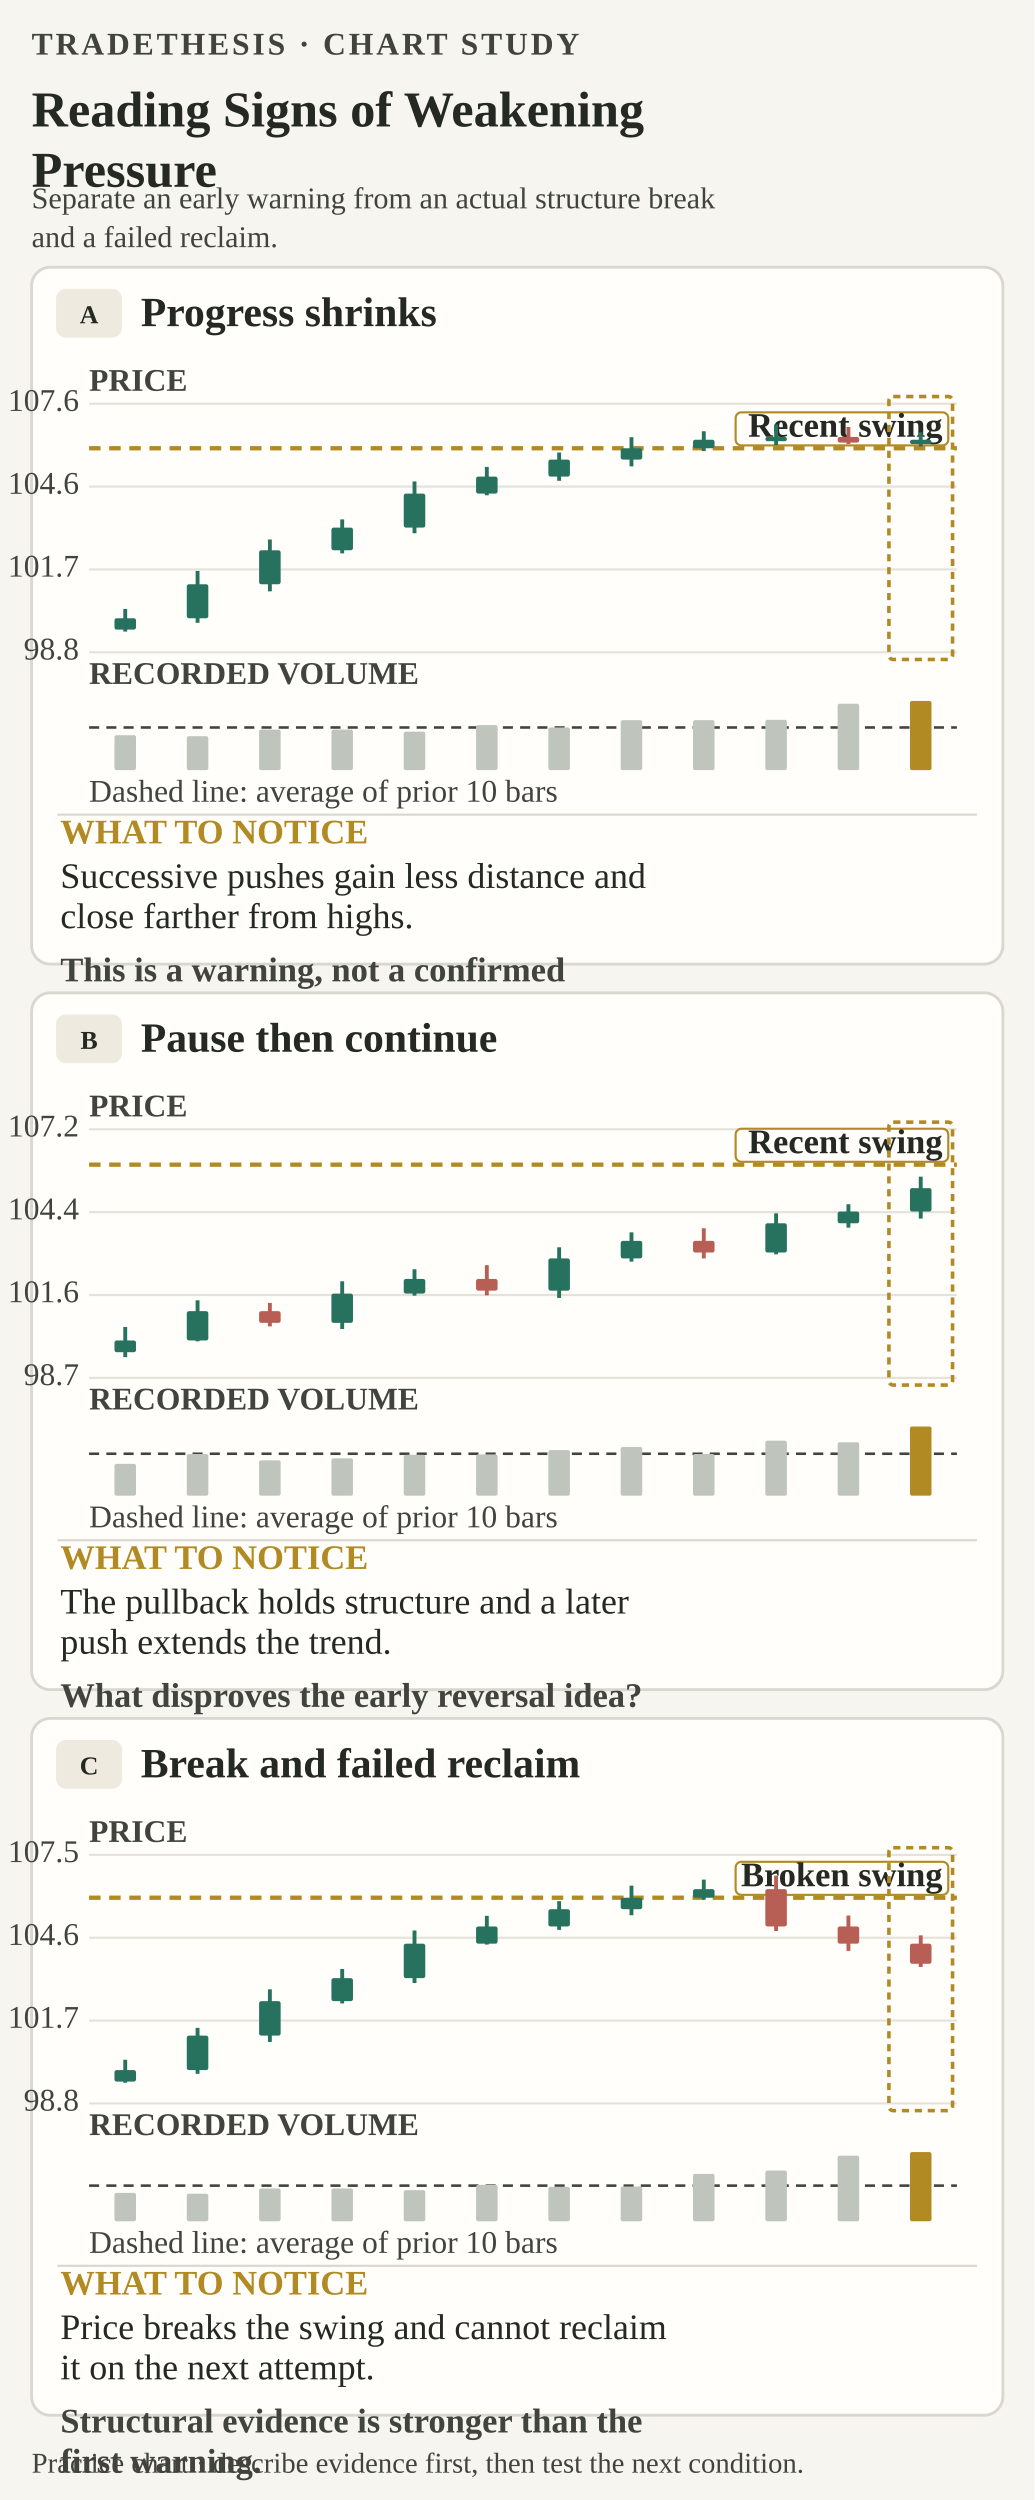
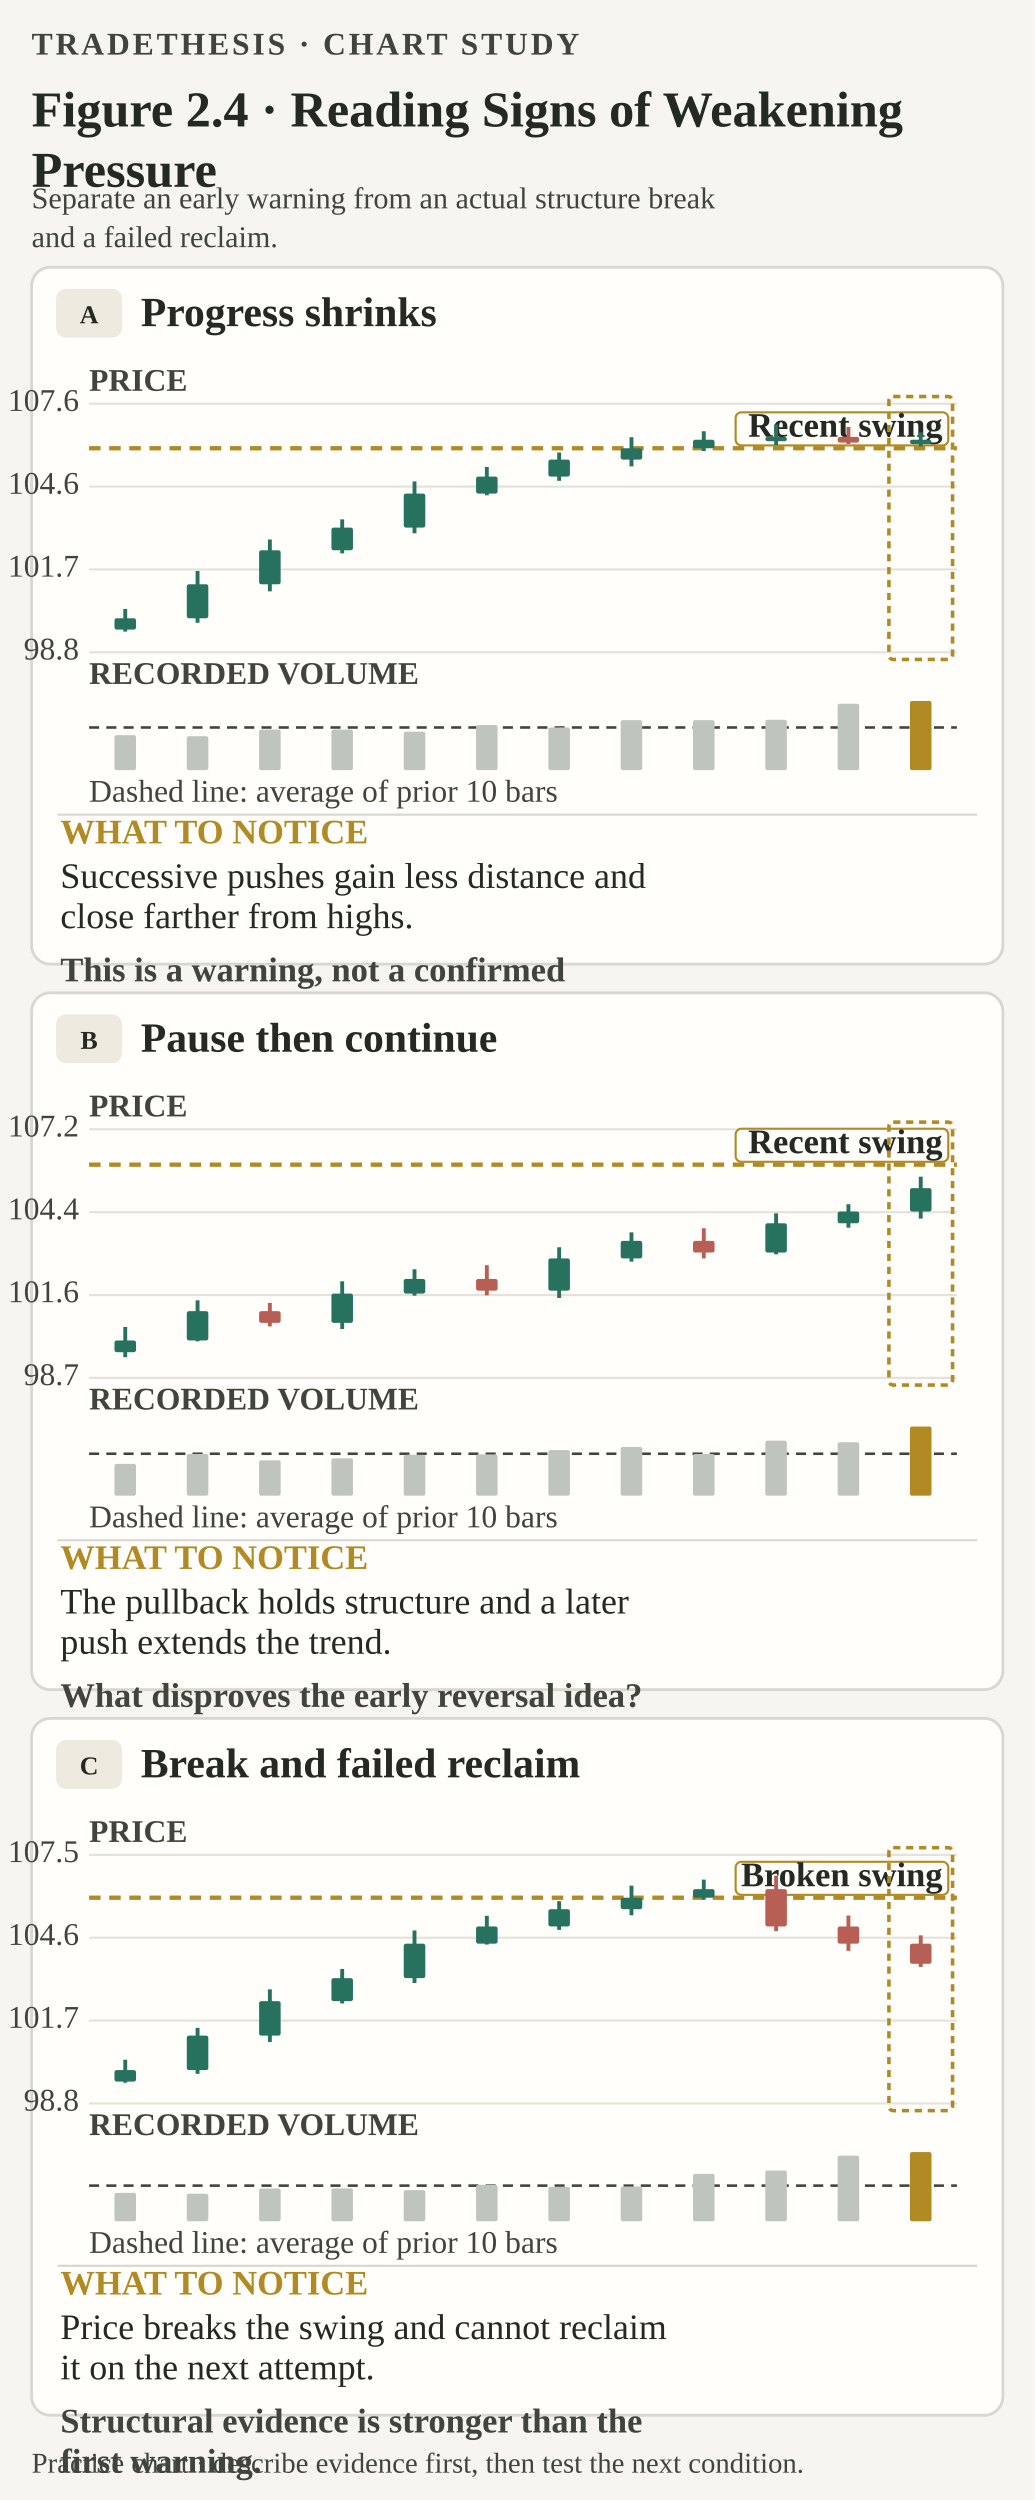
<svg xmlns="http://www.w3.org/2000/svg" width="720" height="1740" viewBox="0 0 720 1740" role="img" aria-labelledby="title desc">
  <rect width="720" height="1740" fill="#f6f5f0" />
  <text x="22" y="38" font-size="22" font-weight="800" letter-spacing="2" fill="#41443d">TRADETHESIS · CHART STUDY</text>
-   <text x="22" y="88" font-size="35" font-weight="850" fill="#252923">Reading Signs of Weakening</text>
+   <text x="22" y="88" font-size="35" font-weight="850" fill="#252923">Figure 2.4 · Reading Signs of Weakening</text>
  <text x="22" y="130" font-size="35" font-weight="850" fill="#252923">Pressure</text>
  <text x="22" y="145" font-size="21" fill="#41443d">Separate an early warning from an actual structure break</text>
  <text x="22" y="172" font-size="21" fill="#41443d">and a failed reclaim.</text>
  <rect x="22" y="186" width="676" height="485" rx="13" fill="#fffefa" stroke="#d9d7cf" stroke-width="2" />
  <rect x="39" y="201" width="46" height="34" rx="7" fill="#eeeae0" />
  <text x="62" y="225" text-anchor="middle" font-size="18" font-weight="800" fill="#252923">A</text>
  <text x="98" y="227" font-size="29" font-weight="800" fill="#252923">Progress shrinks</text>
  <line x1="62" y1="454" x2="666" y2="454" stroke="#e4e2da" stroke-width="1.5" />
  <text x="55" y="459" text-anchor="end" font-size="22" fill="#41443d">98.8</text>
  <line x1="62" y1="396.333" x2="666" y2="396.333" stroke="#e4e2da" stroke-width="1.5" />
  <text x="55" y="401.333" text-anchor="end" font-size="22" fill="#41443d">101.7</text>
  <line x1="62" y1="338.667" x2="666" y2="338.667" stroke="#e4e2da" stroke-width="1.5" />
  <text x="55" y="343.667" text-anchor="end" font-size="22" fill="#41443d">104.6</text>
  <line x1="62" y1="281" x2="666" y2="281" stroke="#e4e2da" stroke-width="1.5" />
  <text x="55" y="286" text-anchor="end" font-size="22" fill="#41443d">107.6</text>
  <text x="62" y="272" font-size="22" font-weight="800" fill="#41443d">PRICE</text>
  <line x1="62" y1="311.983" x2="666" y2="311.983" stroke="#b28a23" stroke-width="3" stroke-dasharray="8 6" />
  <rect x="512" y="286.983" width="148" height="23" rx="4" fill="#fffefa" stroke="#b28a23" stroke-width="1.5" />
  <text x="656" y="303.983" text-anchor="end" font-size="24" font-weight="800" fill="#252923">Recent swing</text>
  <line x1="87.167" y1="423.806" x2="87.167" y2="439.583" stroke="#27725f" stroke-width="2.7" />
  <rect x="79.667" y="430.314" width="15" height="7.889" rx="1.5" fill="#27725f" />
  <line x1="137.5" y1="397.379" x2="137.5" y2="433.47" stroke="#27725f" stroke-width="2.7" />
  <rect x="130" y="406.648" width="15" height="23.666" rx="1.5" fill="#27725f" />
  <line x1="187.833" y1="375.487" x2="187.833" y2="411.578" stroke="#27725f" stroke-width="2.7" />
  <rect x="180.333" y="382.982" width="15" height="23.666" rx="1.5" fill="#27725f" />
  <line x1="238.167" y1="361.485" x2="238.167" y2="385.151" stroke="#27725f" stroke-width="2.7" />
  <rect x="230.667" y="367.204" width="15" height="15.777" rx="1.5" fill="#27725f" />
  <line x1="288.5" y1="335.058" x2="288.5" y2="371.149" stroke="#27725f" stroke-width="2.7" />
  <rect x="281" y="343.538" width="15" height="23.666" rx="1.5" fill="#27725f" />
  <line x1="338.833" y1="324.999" x2="338.833" y2="344.721" stroke="#27725f" stroke-width="2.7" />
  <rect x="331.333" y="331.705" width="15" height="11.833" rx="1.5" fill="#27725f" />
  <line x1="389.167" y1="314.941" x2="389.167" y2="334.663" stroke="#27725f" stroke-width="2.7" />
  <rect x="381.667" y="319.872" width="15" height="11.833" rx="1.5" fill="#27725f" />
  <line x1="439.5" y1="304.291" x2="439.5" y2="324.605" stroke="#27725f" stroke-width="2.7" />
  <rect x="432" y="311.983" width="15" height="7.889" rx="1.5" fill="#27725f" />
  <line x1="489.833" y1="300.15" x2="489.833" y2="313.955" stroke="#27725f" stroke-width="2.7" />
  <rect x="482.333" y="306.066" width="15" height="5.917" rx="1.5" fill="#27725f" />
  <line x1="540.167" y1="295.417" x2="540.167" y2="309.814" stroke="#27725f" stroke-width="2.7" />
  <rect x="532.667" y="304.094" width="15" height="3" rx="1.5" fill="#27725f" />
  <line x1="590.5" y1="297.192" x2="590.5" y2="309.025" stroke="#b85f55" stroke-width="2.7" />
  <rect x="583" y="304.094" width="15" height="3.944" rx="1.5" fill="#b85f55" />
  <rect x="618.687" y="276" width="44.293" height="183" fill="none" stroke="#b28a23" stroke-width="2.5" stroke-dasharray="5 4" rx="3" />
  <line x1="640.833" y1="300.939" x2="640.833" y2="310.8" stroke="#27725f" stroke-width="2.7" />
  <rect x="633.333" y="306.066" width="15" height="3" rx="1.5" fill="#27725f" />
  <text x="62" y="476" font-size="22" font-weight="800" fill="#41443d">RECORDED VOLUME</text>
  <line x1="62" y1="506.333" x2="666" y2="506.333" stroke="#41443d" stroke-width="1.8" stroke-dasharray="7 5" />
  <rect x="79.667" y="511.683" width="15" height="24.317" fill="#bfc4bc" rx="1.4" />
  <rect x="130" y="512.412" width="15" height="23.588" fill="#bfc4bc" rx="1.4" />
  <rect x="180.333" y="507.792" width="15" height="28.208" fill="#bfc4bc" rx="1.4" />
  <rect x="230.667" y="507.792" width="15" height="28.208" fill="#bfc4bc" rx="1.4" />
  <rect x="281" y="509.251" width="15" height="26.749" fill="#bfc4bc" rx="1.4" />
  <rect x="331.333" y="504.631" width="15" height="31.369" fill="#bfc4bc" rx="1.4" />
  <rect x="381.667" y="506.333" width="15" height="29.667" fill="#bfc4bc" rx="1.4" />
  <rect x="432" y="501.226" width="15" height="34.774" fill="#bfc4bc" rx="1.4" />
  <rect x="482.333" y="501.226" width="15" height="34.774" fill="#bfc4bc" rx="1.4" />
  <rect x="532.667" y="500.983" width="15" height="35.017" fill="#bfc4bc" rx="1.4" />
  <rect x="583" y="489.797" width="15" height="46.203" fill="#bfc4bc" rx="1.4" />
  <rect x="633.333" y="487.852" width="15" height="48.148" fill="#b28a23" rx="1.4" />
  <text x="62" y="558" font-size="22" fill="#41443d">Dashed line: average of prior 10 bars</text>
  <line x1="40" y1="567" x2="680" y2="567" stroke="#d9d7cf" stroke-width="1.5" />
  <text x="42" y="587" font-size="24" font-weight="800" fill="#b28a23">WHAT TO NOTICE</text>
  <text x="42" y="618" font-size="25" fill="#252923">Successive pushes gain less distance and</text>
  <text x="42" y="646" font-size="25" fill="#252923">close farther from highs.</text>
  <text x="42" y="683" font-size="24" font-weight="700" fill="#41443d">This is a warning, not a confirmed</text>
  <text x="42" y="711" font-size="24" font-weight="700" fill="#41443d">reversal.</text>
  <rect x="22" y="691" width="676" height="485" rx="13" fill="#fffefa" stroke="#d9d7cf" stroke-width="2" />
  <rect x="39" y="706" width="46" height="34" rx="7" fill="#eeeae0" />
  <text x="62" y="730" text-anchor="middle" font-size="18" font-weight="800" fill="#252923">B</text>
  <text x="98" y="732" font-size="29" font-weight="800" fill="#252923">Pause then continue</text>
  <line x1="62" y1="959" x2="666" y2="959" stroke="#e4e2da" stroke-width="1.5" />
  <text x="55" y="964" text-anchor="end" font-size="22" fill="#41443d">98.7</text>
  <line x1="62" y1="901.333" x2="666" y2="901.333" stroke="#e4e2da" stroke-width="1.5" />
  <text x="55" y="906.333" text-anchor="end" font-size="22" fill="#41443d">101.6</text>
  <line x1="62" y1="843.667" x2="666" y2="843.667" stroke="#e4e2da" stroke-width="1.5" />
  <text x="55" y="848.667" text-anchor="end" font-size="22" fill="#41443d">104.4</text>
  <line x1="62" y1="786" x2="666" y2="786" stroke="#e4e2da" stroke-width="1.5" />
  <text x="55" y="791" text-anchor="end" font-size="22" fill="#41443d">107.2</text>
  <text x="62" y="777" font-size="22" font-weight="800" fill="#41443d">PRICE</text>
  <line x1="62" y1="810.612" x2="666" y2="810.612" stroke="#b28a23" stroke-width="3" stroke-dasharray="8 6" />
  <rect x="512" y="785.612" width="148" height="23" rx="4" fill="#fffefa" stroke="#b28a23" stroke-width="1.5" />
  <text x="656" y="802.612" text-anchor="end" font-size="24" font-weight="800" fill="#252923">Recent swing</text>
  <line x1="87.167" y1="923.58" x2="87.167" y2="944.583" stroke="#27725f" stroke-width="2.7" />
  <rect x="79.667" y="932.96" width="15" height="8.157" rx="1.5" fill="#27725f" />
  <line x1="137.5" y1="905.024" x2="137.5" y2="933.572" stroke="#27725f" stroke-width="2.7" />
  <rect x="130" y="912.569" width="15" height="20.391" rx="1.5" fill="#27725f" />
  <line x1="187.833" y1="906.859" x2="187.833" y2="923.172" stroke="#b85f55" stroke-width="2.7" />
  <rect x="180.333" y="912.569" width="15" height="8.157" rx="1.5" fill="#b85f55" />
  <line x1="238.167" y1="891.77" x2="238.167" y2="925.008" stroke="#27725f" stroke-width="2.7" />
  <rect x="230.667" y="900.334" width="15" height="20.391" rx="1.5" fill="#27725f" />
  <line x1="288.5" y1="883.409" x2="288.5" y2="901.762" stroke="#27725f" stroke-width="2.7" />
  <rect x="281" y="890.138" width="15" height="10.196" rx="1.5" fill="#27725f" />
  <line x1="338.833" y1="880.555" x2="338.833" y2="901.558" stroke="#b85f55" stroke-width="2.7" />
  <rect x="331.333" y="890.138" width="15" height="8.157" rx="1.5" fill="#b85f55" />
  <line x1="389.167" y1="868.116" x2="389.167" y2="903.393" stroke="#27725f" stroke-width="2.7" />
  <rect x="381.667" y="875.865" width="15" height="22.43" rx="1.5" fill="#27725f" />
  <line x1="439.5" y1="857.716" x2="439.5" y2="878.108" stroke="#27725f" stroke-width="2.7" />
  <rect x="432" y="863.63" width="15" height="12.235" rx="1.5" fill="#27725f" />
  <line x1="489.833" y1="854.862" x2="489.833" y2="875.865" stroke="#b85f55" stroke-width="2.7" />
  <rect x="482.333" y="863.63" width="15" height="8.157" rx="1.5" fill="#b85f55" />
  <line x1="540.167" y1="844.462" x2="540.167" y2="873.01" stroke="#27725f" stroke-width="2.7" />
  <rect x="532.667" y="851.395" width="15" height="20.391" rx="1.5" fill="#27725f" />
  <line x1="590.5" y1="838.141" x2="590.5" y2="854.454" stroke="#27725f" stroke-width="2.7" />
  <rect x="583" y="843.238" width="15" height="8.157" rx="1.5" fill="#27725f" />
  <rect x="618.687" y="781" width="44.293" height="183" fill="none" stroke="#b28a23" stroke-width="2.5" stroke-dasharray="5 4" rx="3" />
  <line x1="640.833" y1="818.973" x2="640.833" y2="848.132" stroke="#27725f" stroke-width="2.7" />
  <rect x="633.333" y="826.925" width="15" height="16.313" rx="1.5" fill="#27725f" />
  <text x="62" y="981" font-size="22" font-weight="800" fill="#41443d">RECORDED VOLUME</text>
  <line x1="62" y1="1011.81" x2="666" y2="1011.81" stroke="#41443d" stroke-width="1.8" stroke-dasharray="7 5" />
  <rect x="79.667" y="1018.841" width="15" height="22.159" fill="#bfc4bc" rx="1.4" />
  <rect x="130" y="1012.002" width="15" height="28.998" fill="#bfc4bc" rx="1.4" />
  <rect x="180.333" y="1016.379" width="15" height="24.621" fill="#bfc4bc" rx="1.4" />
  <rect x="230.667" y="1015.011" width="15" height="25.989" fill="#bfc4bc" rx="1.4" />
  <rect x="281" y="1012.549" width="15" height="28.451" fill="#bfc4bc" rx="1.4" />
  <rect x="331.333" y="1012.275" width="15" height="28.725" fill="#bfc4bc" rx="1.4" />
  <rect x="381.667" y="1009.266" width="15" height="31.734" fill="#bfc4bc" rx="1.4" />
  <rect x="432" y="1007.077" width="15" height="33.923" fill="#bfc4bc" rx="1.4" />
  <rect x="482.333" y="1012.002" width="15" height="28.998" fill="#bfc4bc" rx="1.4" />
  <rect x="532.667" y="1002.7" width="15" height="38.3" fill="#bfc4bc" rx="1.4" />
  <rect x="583" y="1003.795" width="15" height="37.205" fill="#bfc4bc" rx="1.4" />
  <rect x="633.333" y="992.852" width="15" height="48.148" fill="#b28a23" rx="1.4" />
  <text x="62" y="1063" font-size="22" fill="#41443d">Dashed line: average of prior 10 bars</text>
  <line x1="40" y1="1072" x2="680" y2="1072" stroke="#d9d7cf" stroke-width="1.5" />
  <text x="42" y="1092" font-size="24" font-weight="800" fill="#b28a23">WHAT TO NOTICE</text>
  <text x="42" y="1123" font-size="25" fill="#252923">The pullback holds structure and a later</text>
  <text x="42" y="1151" font-size="25" fill="#252923">push extends the trend.</text>
  <text x="42" y="1188" font-size="24" font-weight="700" fill="#41443d">What disproves the early reversal idea?</text>
  <rect x="22" y="1196" width="676" height="485" rx="13" fill="#fffefa" stroke="#d9d7cf" stroke-width="2" />
  <rect x="39" y="1211" width="46" height="34" rx="7" fill="#eeeae0" />
  <text x="62" y="1235" text-anchor="middle" font-size="18" font-weight="800" fill="#252923">C</text>
  <text x="98" y="1237" font-size="29" font-weight="800" fill="#252923">Break and failed reclaim</text>
  <line x1="62" y1="1464" x2="666" y2="1464" stroke="#e4e2da" stroke-width="1.5" />
  <text x="55" y="1469" text-anchor="end" font-size="22" fill="#41443d">98.8</text>
  <line x1="62" y1="1406.333" x2="666" y2="1406.333" stroke="#e4e2da" stroke-width="1.5" />
  <text x="55" y="1411.333" text-anchor="end" font-size="22" fill="#41443d">101.7</text>
  <line x1="62" y1="1348.667" x2="666" y2="1348.667" stroke="#e4e2da" stroke-width="1.5" />
  <text x="55" y="1353.667" text-anchor="end" font-size="22" fill="#41443d">104.6</text>
  <line x1="62" y1="1291" x2="666" y2="1291" stroke="#e4e2da" stroke-width="1.5" />
  <text x="55" y="1296" text-anchor="end" font-size="22" fill="#41443d">107.5</text>
  <text x="62" y="1282" font-size="22" font-weight="800" fill="#41443d">PRICE</text>
  <line x1="62" y1="1320.813" x2="666" y2="1320.813" stroke="#b28a23" stroke-width="3" stroke-dasharray="8 6" />
  <rect x="512" y="1295.813" width="148" height="23" rx="4" fill="#fffefa" stroke="#b28a23" stroke-width="1.5" />
  <text x="656" y="1312.813" text-anchor="end" font-size="24" font-weight="800" fill="#252923">Broken swing</text>
  <line x1="87.167" y1="1433.587" x2="87.167" y2="1449.583" stroke="#27725f" stroke-width="2.7" />
  <rect x="79.667" y="1440.785" width="15" height="7.998" rx="1.5" fill="#27725f" />
  <line x1="137.5" y1="1411.392" x2="137.5" y2="1443.385" stroke="#27725f" stroke-width="2.7" />
  <rect x="130" y="1416.791" width="15" height="23.994" rx="1.5" fill="#27725f" />
  <line x1="187.833" y1="1384.598" x2="187.833" y2="1421.19" stroke="#27725f" stroke-width="2.7" />
  <rect x="180.333" y="1392.796" width="15" height="23.994" rx="1.5" fill="#27725f" />
  <line x1="238.167" y1="1370.402" x2="238.167" y2="1394.396" stroke="#27725f" stroke-width="2.7" />
  <rect x="230.667" y="1376.8" width="15" height="15.996" rx="1.5" fill="#27725f" />
  <line x1="288.5" y1="1343.608" x2="288.5" y2="1380.199" stroke="#27725f" stroke-width="2.7" />
  <rect x="281" y="1352.806" width="15" height="23.994" rx="1.5" fill="#27725f" />
  <line x1="338.833" y1="1333.41" x2="338.833" y2="1353.406" stroke="#27725f" stroke-width="2.7" />
  <rect x="331.333" y="1340.808" width="15" height="11.997" rx="1.5" fill="#27725f" />
  <line x1="389.167" y1="1323.213" x2="389.167" y2="1343.208" stroke="#27725f" stroke-width="2.7" />
  <rect x="381.667" y="1328.811" width="15" height="11.997" rx="1.5" fill="#27725f" />
  <line x1="439.5" y1="1312.415" x2="439.5" y2="1333.01" stroke="#27725f" stroke-width="2.7" />
  <rect x="432" y="1320.813" width="15" height="7.998" rx="1.5" fill="#27725f" />
  <line x1="489.833" y1="1308.216" x2="489.833" y2="1322.213" stroke="#27725f" stroke-width="2.7" />
  <rect x="482.333" y="1314.814" width="15" height="5.999" rx="1.5" fill="#27725f" />
  <line x1="540.167" y1="1305.417" x2="540.167" y2="1344.008" stroke="#b85f55" stroke-width="2.7" />
  <rect x="532.667" y="1314.814" width="15" height="25.994" rx="1.5" fill="#b85f55" />
  <line x1="590.5" y1="1333.21" x2="590.5" y2="1357.805" stroke="#b85f55" stroke-width="2.7" />
  <rect x="583" y="1340.808" width="15" height="11.997" rx="1.5" fill="#b85f55" />
  <rect x="618.687" y="1286" width="44.293" height="183" fill="none" stroke="#b28a23" stroke-width="2.5" stroke-dasharray="5 4" rx="3" />
  <line x1="640.833" y1="1347.007" x2="640.833" y2="1369.002" stroke="#b85f55" stroke-width="2.7" />
  <rect x="633.333" y="1352.806" width="15" height="13.997" rx="1.5" fill="#b85f55" />
  <text x="62" y="1486" font-size="22" font-weight="800" fill="#41443d">RECORDED VOLUME</text>
  <line x1="62" y1="1521.197" x2="666" y2="1521.197" stroke="#41443d" stroke-width="1.8" stroke-dasharray="7 5" />
  <rect x="79.667" y="1526.242" width="15" height="19.758" fill="#bfc4bc" rx="1.4" />
  <rect x="130" y="1526.817" width="15" height="19.183" fill="#bfc4bc" rx="1.4" />
  <rect x="180.333" y="1523.173" width="15" height="22.827" fill="#bfc4bc" rx="1.4" />
  <rect x="230.667" y="1523.173" width="15" height="22.827" fill="#bfc4bc" rx="1.4" />
  <rect x="281" y="1524.324" width="15" height="21.676" fill="#bfc4bc" rx="1.4" />
  <rect x="331.333" y="1520.679" width="15" height="25.321" fill="#bfc4bc" rx="1.4" />
  <rect x="381.667" y="1522.022" width="15" height="23.978" fill="#bfc4bc" rx="1.4" />
  <rect x="432" y="1521.83" width="15" height="24.17" fill="#bfc4bc" rx="1.4" />
  <rect x="482.333" y="1513.006" width="15" height="32.994" fill="#bfc4bc" rx="1.4" />
  <rect x="532.667" y="1510.704" width="15" height="35.296" fill="#bfc4bc" rx="1.4" />
  <rect x="583" y="1500.346" width="15" height="45.654" fill="#bfc4bc" rx="1.4" />
  <rect x="633.333" y="1497.852" width="15" height="48.148" fill="#b28a23" rx="1.4" />
  <text x="62" y="1568" font-size="22" fill="#41443d">Dashed line: average of prior 10 bars</text>
  <line x1="40" y1="1577" x2="680" y2="1577" stroke="#d9d7cf" stroke-width="1.5" />
  <text x="42" y="1597" font-size="24" font-weight="800" fill="#b28a23">WHAT TO NOTICE</text>
  <text x="42" y="1628" font-size="25" fill="#252923">Price breaks the swing and cannot reclaim</text>
  <text x="42" y="1656" font-size="25" fill="#252923">it on the next attempt.</text>
  <text x="42" y="1693" font-size="24" font-weight="700" fill="#41443d">Structural evidence is stronger than the</text>
  <text x="42" y="1721" font-size="24" font-weight="700" fill="#41443d">first warning.</text>
  <text x="22" y="1721" font-size="20" fill="#41443d">Practice chart · describe evidence first, then test the next condition.</text>
</svg>
